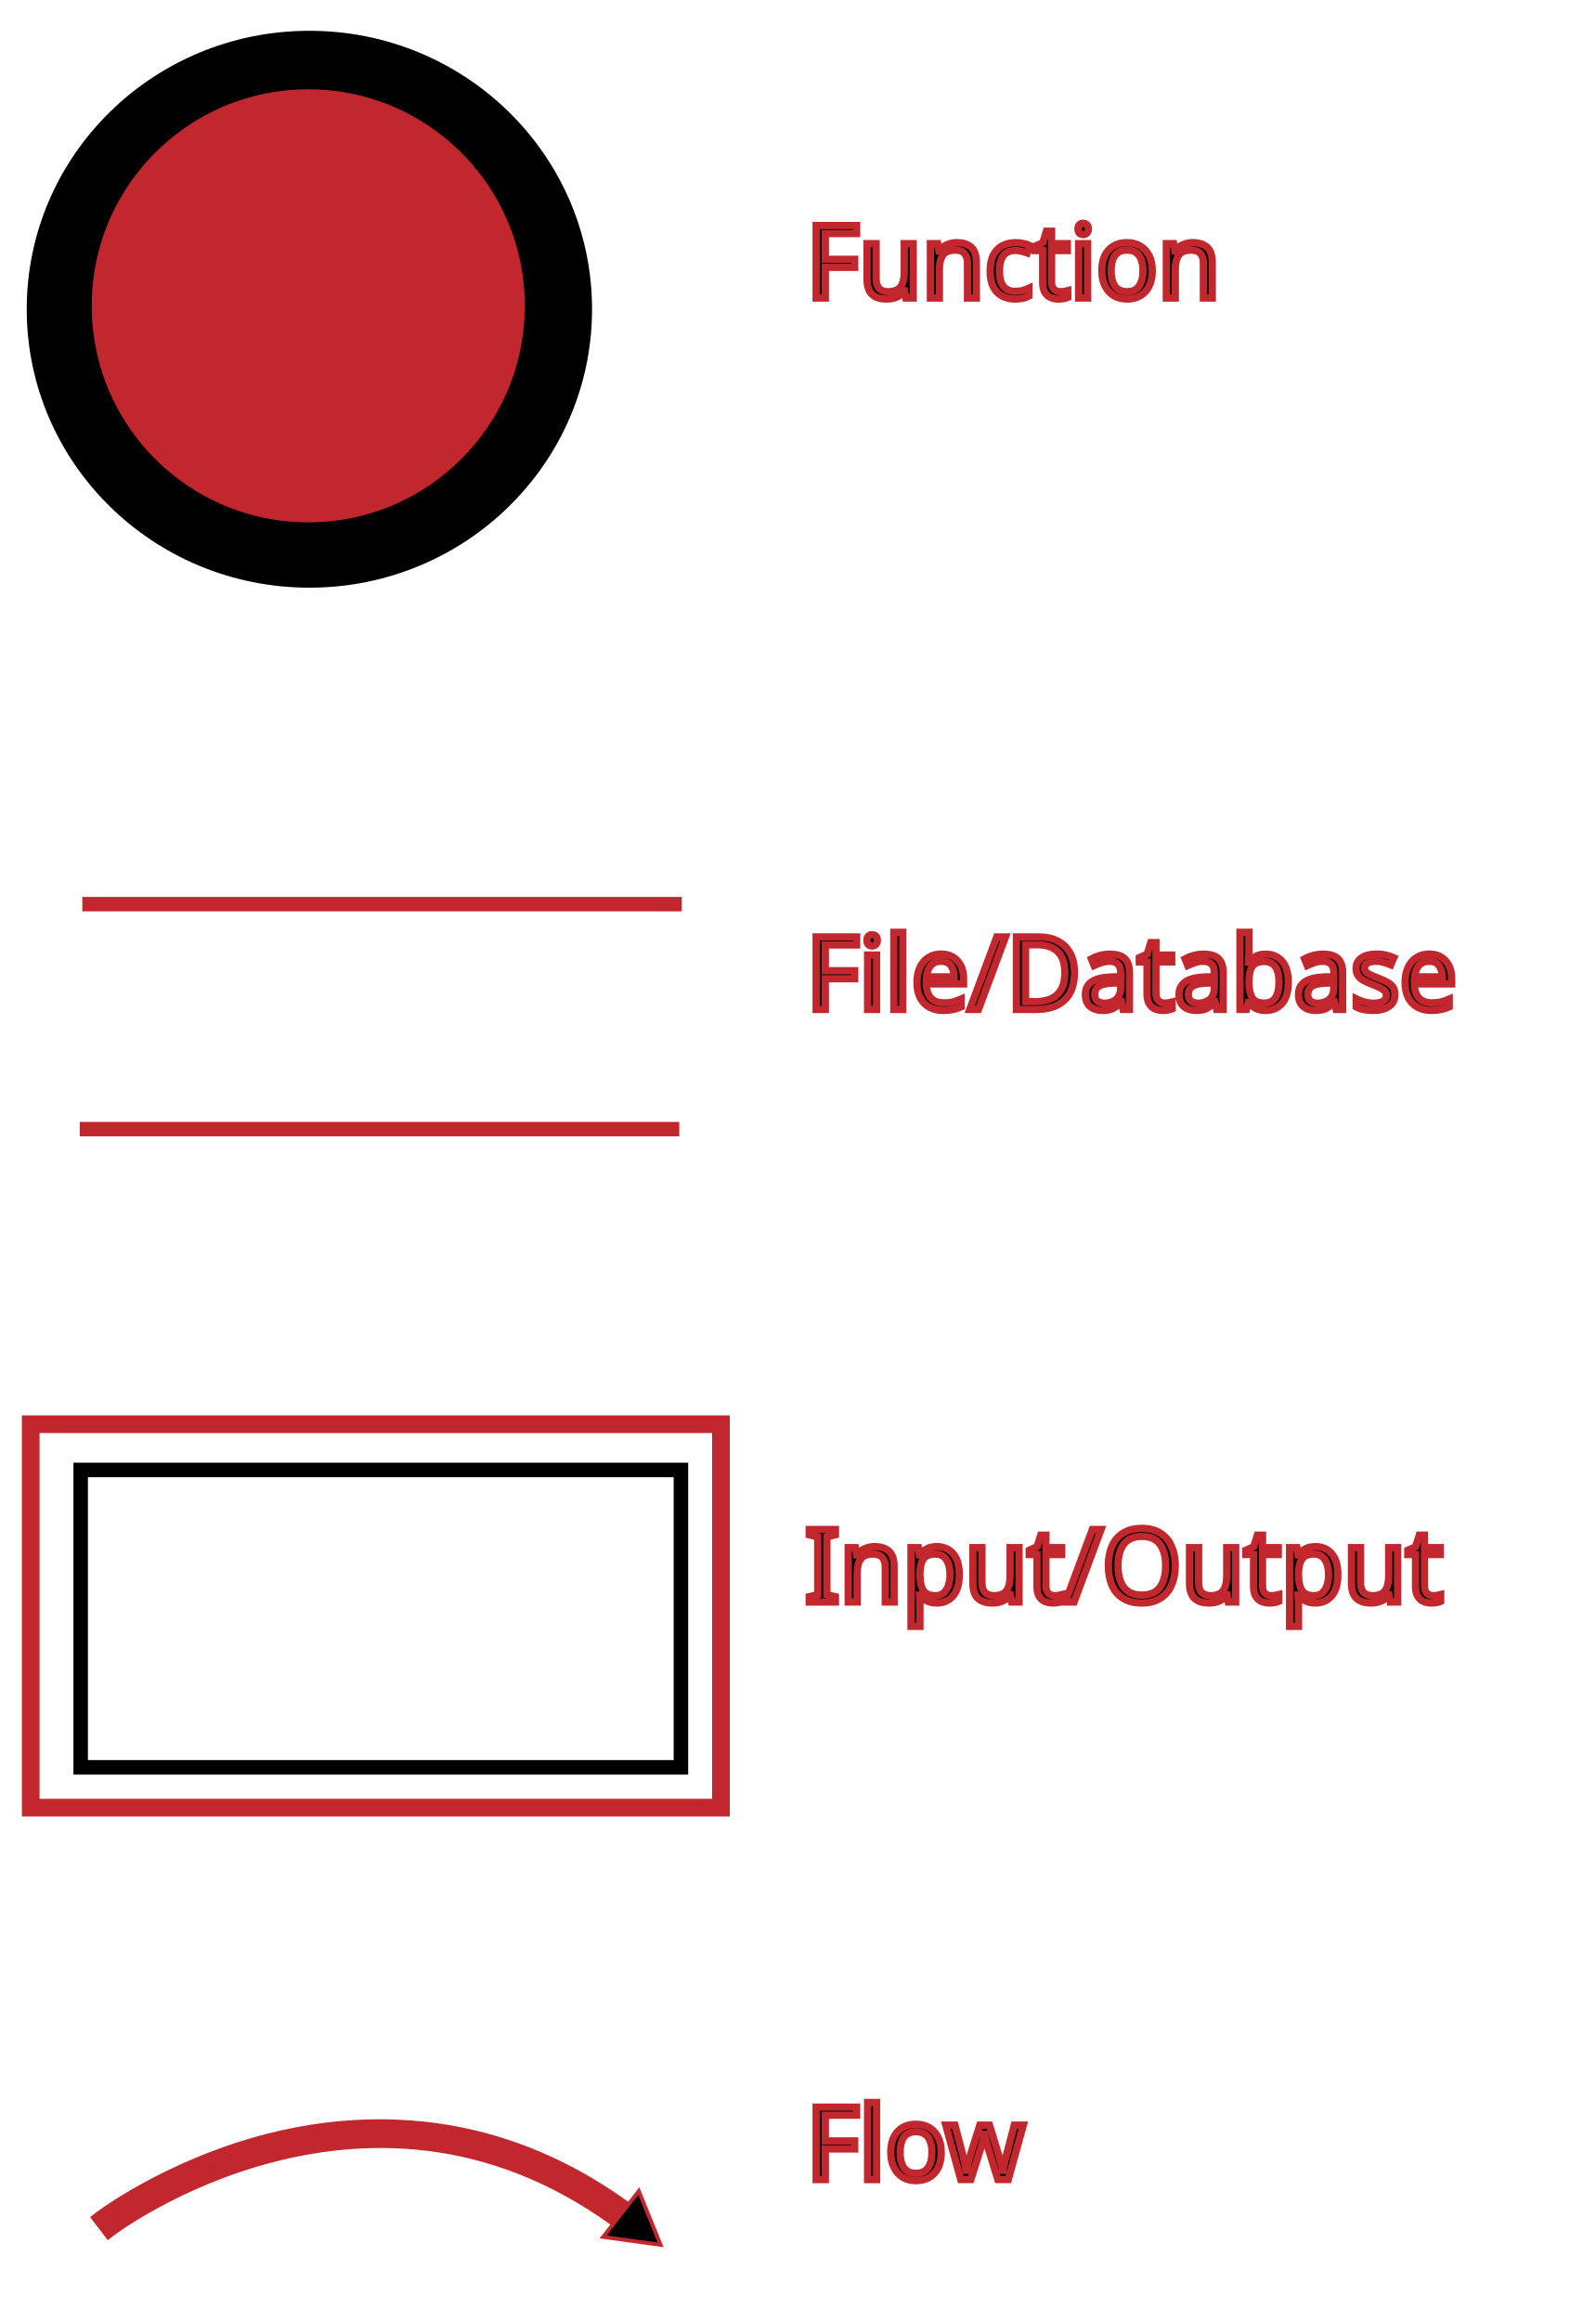
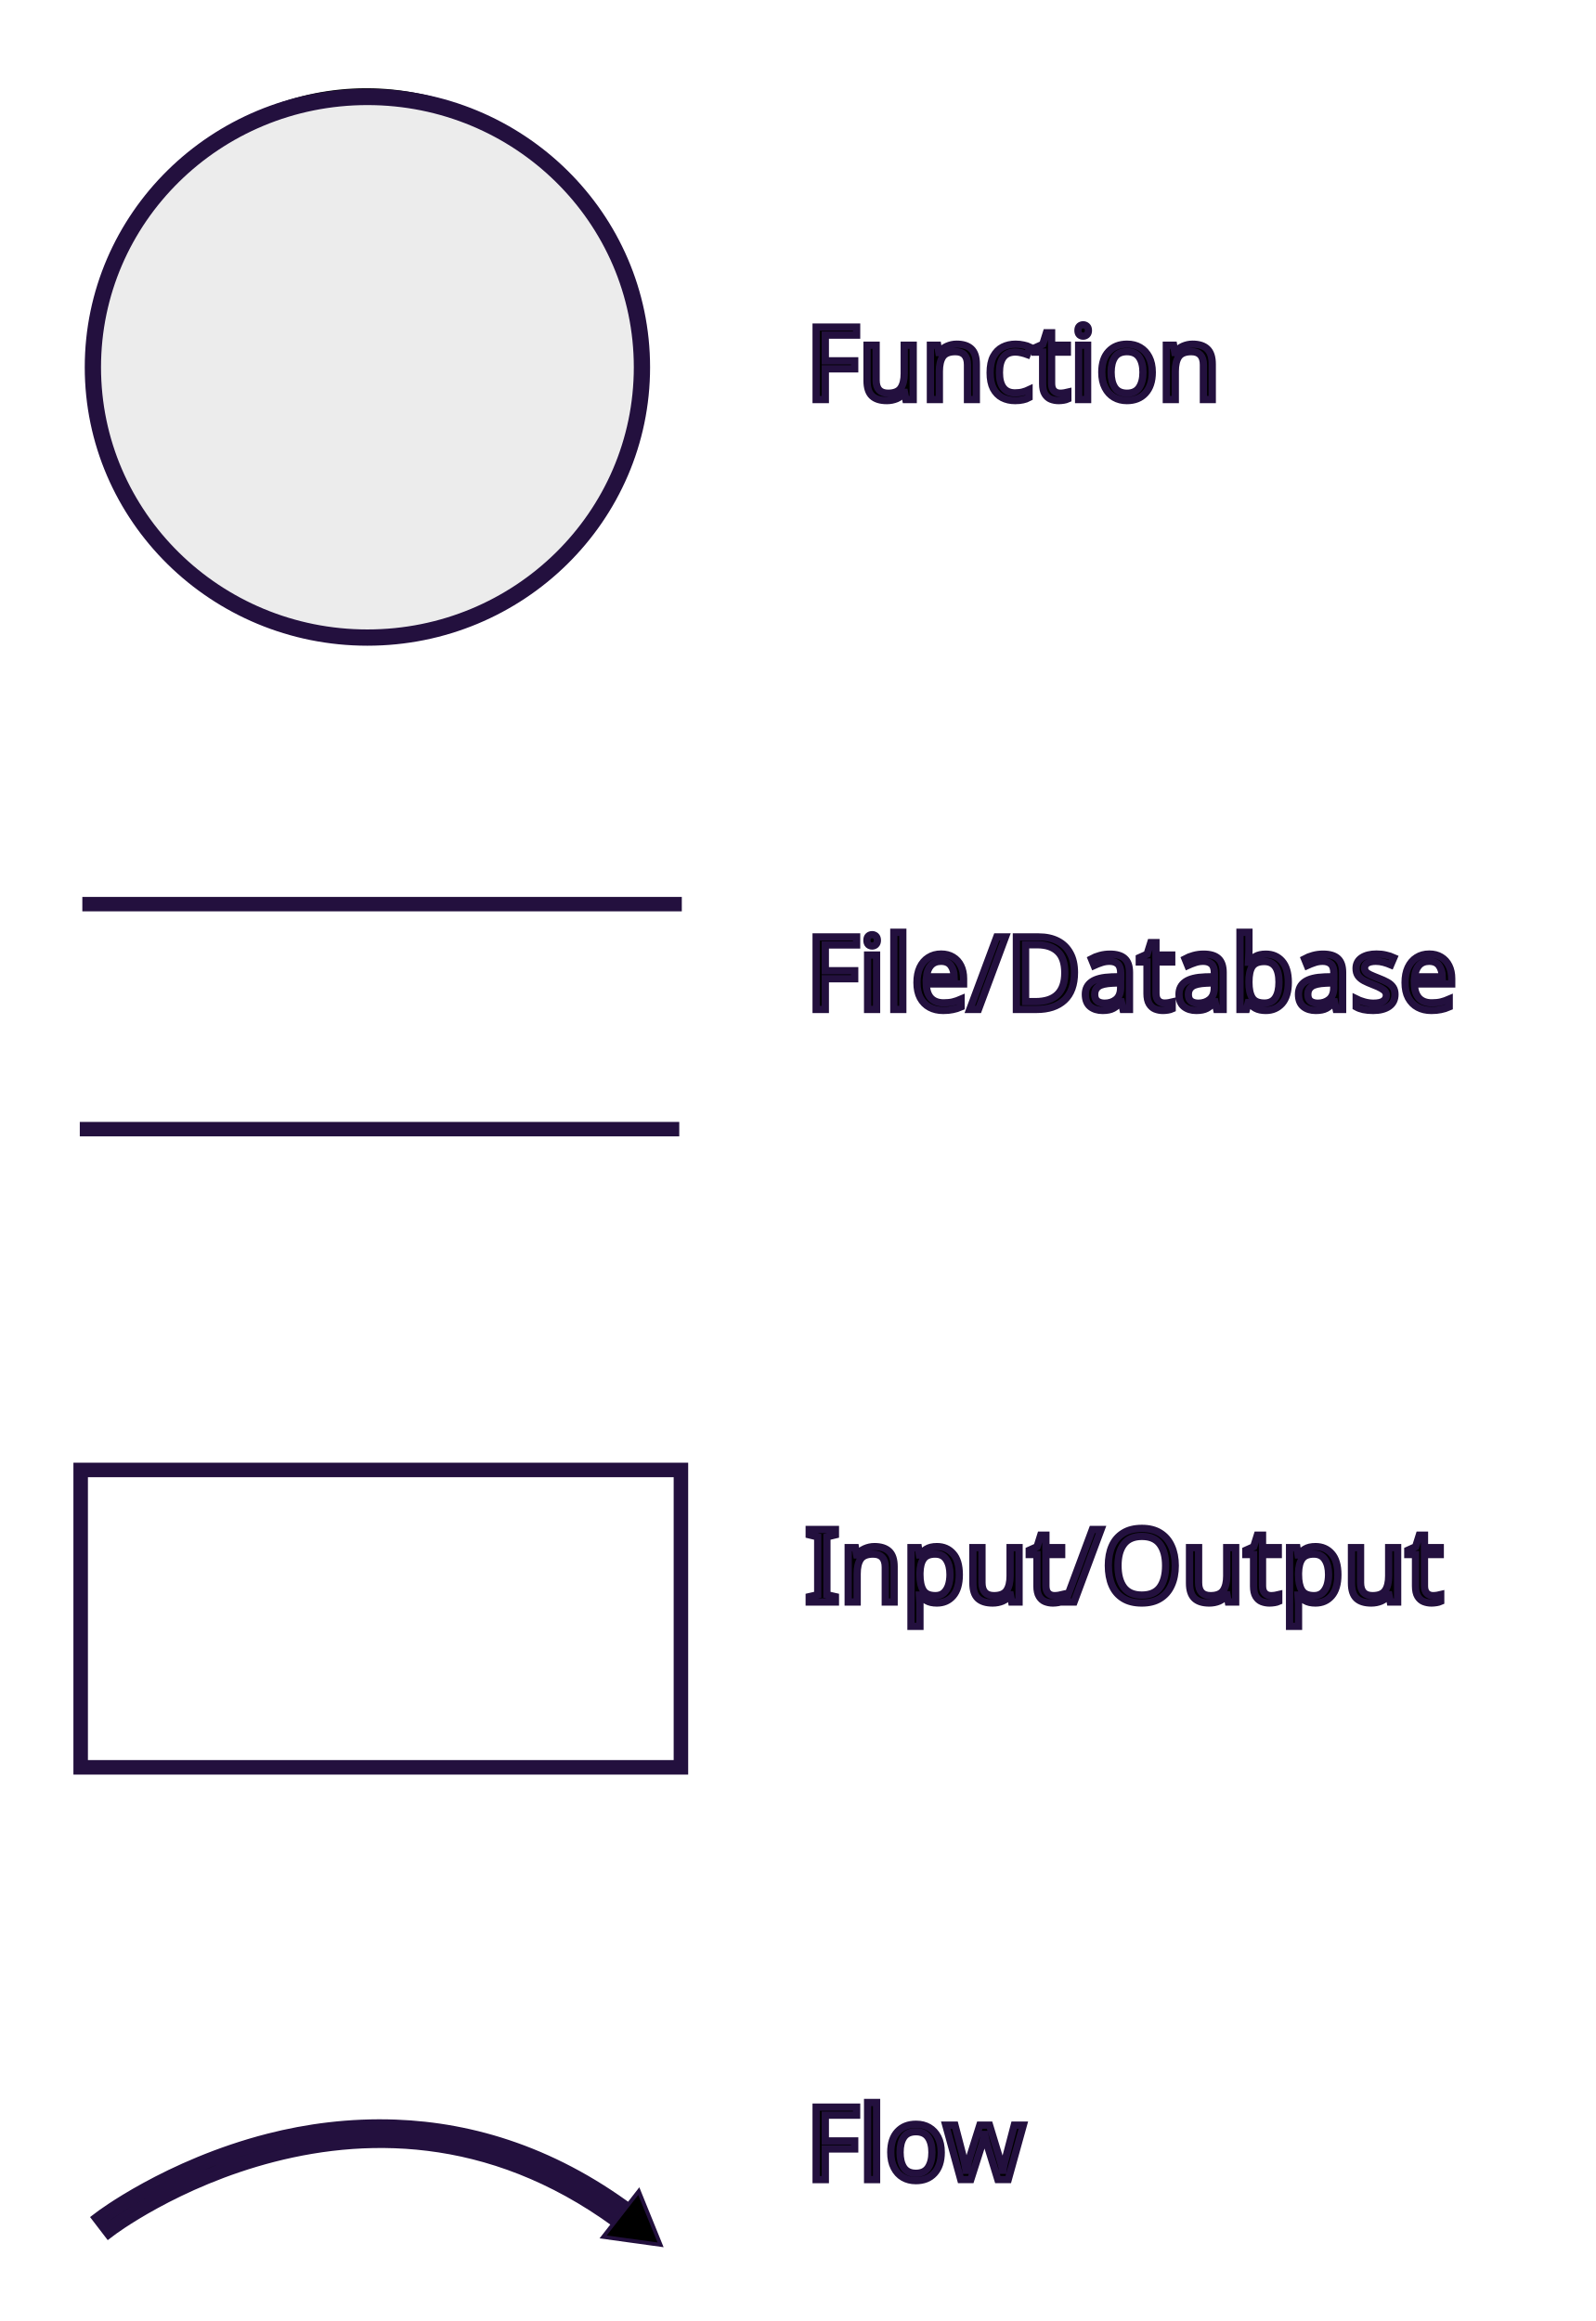
<svg xmlns="http://www.w3.org/2000/svg" width="220" height="320" id="svg2" version="1.0">
  <defs id="defs4">
    <marker orient="auto" refY="0" refX="0" id="TriangleOutM" style="overflow:visible">
      <path id="path7162" d="M 5.77,0 L -2.88,5 L -2.88,-5 L 5.77,0 z " style="fill-rule:evenodd;stroke:#000000;stroke-width:1pt;marker-start:none" transform="scale(0.4,0.4)" />
    </marker>
    <marker orient="auto" refY="0" refX="0" id="Arrow2Send" style="overflow:visible">
      <path id="path7094" style="font-size:12px;fill-rule:evenodd;stroke-width:0.625;stroke-linejoin:round" d="M 8.719,4.034 L -2.207,0.016 L 8.719,-4.002 C 6.973,-1.63 6.983,1.616 8.719,4.034 z " transform="matrix(-0.3,0,0,-0.3,0.69,0)" />
    </marker>
    <marker orient="auto" refY="0" refX="0" id="Arrow2Lend" style="overflow:visible">
      <path id="path7082" style="font-size:12px;fill-rule:evenodd;stroke-width:0.625;stroke-linejoin:round" d="M 8.719,4.034 L -2.207,0.016 L 8.719,-4.002 C 6.973,-1.63 6.983,1.616 8.719,4.034 z " transform="matrix(-1.1,0,0,-1.1,-1.1,0)" />
    </marker>
    <marker orient="auto" refY="0" refX="0" id="Arrow1Lend" style="overflow:visible">
      <path id="path7064" d="M 0,0 L 5,-5 L -12.5,0 L 5,5 L 0,0 z " style="fill-rule:evenodd;stroke:#000000;stroke-width:1pt;marker-start:none" transform="matrix(-0.8,0,0,-0.8,-10,0)" />
    </marker>
  </defs>
  <g id="layer1" transform="translate(-26.4003,-33.36217)">
-     <text xml:space="preserve" style="font-style:normal;font-variant:normal;font-weight:normal;font-stretch:normal;font-size:14px;line-height:125%;font-family:Sans;text-align:start;writing-mode:lr-tb;text-anchor:start;fill:#000000;fill-opacity:1;stroke:#c1272d;stroke-width:1px;stroke-linecap:butt;stroke-linejoin:miter;stroke-opacity:1" x="137.482" y="74.493" id="text4103" transform="scale(1.000548,0.9994525)">
-       <tspan id="tspan4105" x="137.482" y="74.493">Function</tspan>
+     <circle style="opacity:1;fill:#e6e6e6;fill-opacity:1;fill-rule:evenodd;stroke:#000000;stroke-width:5;stroke-linecap:butt;stroke-linejoin:miter;stroke-miterlimit:4;stroke-dasharray:none;stroke-dashoffset:0;stroke-opacity:1" id="path2160" cx="76.899" cy="81.527" r="33.5" />
+     <text xml:space="preserve" style="font-style:normal;font-variant:normal;font-weight:normal;font-stretch:normal;font-size:14px;line-height:125%;font-family:Sans;text-align:start;writing-mode:lr-tb;text-anchor:start;fill:#000000;fill-opacity:1;stroke:#23103e;stroke-width:1px;stroke-linecap:butt;stroke-linejoin:miter;stroke-opacity:1" x="137.482" y="88.501" id="text4103" transform="scale(1.000548,0.9994525)">
+       <tspan id="tspan4105" x="137.482" y="88.501">Function</tspan>
    </text>
-     <g id="g6057" transform="matrix(0.7513262,0,0,0.7414362,15.21165,15.39173)" style="stroke:#c1272d;stroke-opacity:1">
-       <path id="path5076" d="M 30,192.362 H 140" style="fill:none;fill-rule:evenodd;stroke:#c1272d;stroke-width:2.68;stroke-linecap:butt;stroke-linejoin:miter;stroke-miterlimit:4;stroke-dasharray:none;stroke-opacity:1" />
-       <path id="path5078" d="M 29.533,234.202 H 139.533" style="fill:none;fill-rule:evenodd;stroke:#c1272d;stroke-width:2.68;stroke-linecap:butt;stroke-linejoin:miter;stroke-miterlimit:4;stroke-dasharray:none;stroke-opacity:1" />
+     <g id="g6057" transform="matrix(0.7513262,0,0,0.7414362,15.21165,15.39173)" style="stroke:#23103e;stroke-opacity:1">
+       <path id="path5076" d="M 30,192.362 H 140" style="fill:none;fill-rule:evenodd;stroke:#23103e;stroke-width:2.68;stroke-linecap:butt;stroke-linejoin:miter;stroke-miterlimit:4;stroke-dasharray:none;stroke-opacity:1" />
+       <path id="path5078" d="M 29.533,234.202 H 139.533" style="fill:none;fill-rule:evenodd;stroke:#23103e;stroke-width:2.68;stroke-linecap:butt;stroke-linejoin:miter;stroke-miterlimit:4;stroke-dasharray:none;stroke-opacity:1" />
    </g>
-     <text xml:space="preserve" style="font-style:normal;font-variant:normal;font-weight:normal;font-stretch:normal;font-size:14px;line-height:125%;font-family:Sans;text-align:start;writing-mode:lr-tb;text-anchor:start;fill:#000000;fill-opacity:1;stroke:#c1272d;stroke-width:1px;stroke-linecap:butt;stroke-linejoin:miter;stroke-opacity:1" x="137.482" y="172.629" id="text6053" transform="scale(1.000548,0.9994525)">
+     <text xml:space="preserve" style="font-style:normal;font-variant:normal;font-weight:normal;font-stretch:normal;font-size:14px;line-height:125%;font-family:Sans;text-align:start;writing-mode:lr-tb;text-anchor:start;fill:#000000;fill-opacity:1;stroke:#23103e;stroke-width:1px;stroke-linecap:butt;stroke-linejoin:miter;stroke-opacity:1" x="137.482" y="172.629" id="text6053" transform="scale(1.000548,0.9994525)">
      <tspan id="tspan6055" x="137.482" y="172.629">File/Database</tspan>
    </text>
-     <rect style="opacity:1;fill:none;fill-opacity:1;fill-rule:evenodd;stroke:#000000;stroke-width:2;stroke-linecap:butt;stroke-linejoin:miter;stroke-miterlimit:4;stroke-dasharray:none;stroke-dashoffset:0;stroke-opacity:1" id="rect6079" width="82.754" height="41" x="37.522" y="236.027" />
-     <rect style="fill:none;fill-opacity:1;fill-rule:evenodd;stroke:#c1272d;stroke-width:2.435;stroke-linecap:butt;stroke-linejoin:miter;stroke-miterlimit:4;stroke-dasharray:none;stroke-dashoffset:0;stroke-opacity:1" id="rect6079-3" width="95.158" height="52.863" x="30.635" y="229.72" />
-     <text xml:space="preserve" style="font-style:normal;font-variant:normal;font-weight:normal;font-stretch:normal;font-size:14px;line-height:125%;font-family:Sans;text-align:start;writing-mode:lr-tb;text-anchor:start;fill:#000000;fill-opacity:1;stroke:#c1272d;stroke-width:1px;stroke-linecap:butt;stroke-linejoin:miter;stroke-opacity:1" x="137.325" y="254.372" id="text6081" transform="scale(1.000548,0.9994525)">
+     <rect style="opacity:1;fill:none;fill-opacity:1;fill-rule:evenodd;stroke:#23103e;stroke-width:2;stroke-linecap:butt;stroke-linejoin:miter;stroke-miterlimit:4;stroke-dasharray:none;stroke-dashoffset:0;stroke-opacity:1" id="rect6079" width="82.754" height="41" x="37.522" y="236.027" />
+     <text xml:space="preserve" style="font-style:normal;font-variant:normal;font-weight:normal;font-stretch:normal;font-size:14px;line-height:125%;font-family:Sans;text-align:start;writing-mode:lr-tb;text-anchor:start;fill:#000000;fill-opacity:1;stroke:#23103e;stroke-width:1px;stroke-linecap:butt;stroke-linejoin:miter;stroke-opacity:1" x="137.325" y="254.372" id="text6081" transform="scale(1.000548,0.9994525)">
      <tspan id="tspan6083" x="137.325" y="254.372">Input/Output</tspan>
    </text>
-     <g id="g2179" style="stroke:#c1272d;stroke-opacity:1">
-       <path style="fill:#000000;fill-opacity:1;fill-rule:evenodd;stroke:#c1272d;stroke-width:2;stroke-linecap:butt;stroke-linejoin:miter;stroke-miterlimit:4;stroke-dasharray:none;stroke-opacity:1" d="M 80.938,326.594 C 74.651,326.359 68.759,327.162 63.531,328.5 C 49.59,332.067 40.219,339.219 40.219,339.219 L 41.438,340.812 C 41.438,340.812 50.502,333.899 64.031,330.438 C 77.561,326.976 95.419,326.956 113.219,340.812 L 114.438,339.25 C 102.991,330.339 91.414,326.985 80.938,326.594 z " id="path6087" />
-       <path style="fill-rule:evenodd;stroke:#c1272d;stroke-width:0.4pt;marker-start:none;stroke-opacity:1" d="M 117.47,342.862 L 109.552,341.768 L 114.467,335.455 L 117.47,342.862 z " id="path2185" />
+     <g id="g2179" style="stroke:#23103e;stroke-opacity:1">
+       <path style="fill:#000000;fill-opacity:1;fill-rule:evenodd;stroke:#23103e;stroke-width:2;stroke-linecap:butt;stroke-linejoin:miter;stroke-miterlimit:4;stroke-dasharray:none;stroke-opacity:1" d="M 80.938,326.594 C 74.651,326.359 68.759,327.162 63.531,328.5 C 49.59,332.067 40.219,339.219 40.219,339.219 L 41.438,340.812 C 41.438,340.812 50.502,333.899 64.031,330.438 C 77.561,326.976 95.419,326.956 113.219,340.812 L 114.438,339.25 C 102.991,330.339 91.414,326.985 80.938,326.594 z " id="path6087" />
+       <path style="fill-rule:evenodd;stroke:#23103e;stroke-width:0.4pt;marker-start:none;stroke-opacity:1" d="M 117.47,342.862 L 109.552,341.768 L 114.467,335.455 L 117.47,342.862 z " id="path2185" />
    </g>
-     <text xml:space="preserve" style="font-style:normal;font-variant:normal;font-weight:normal;font-stretch:normal;font-size:14px;line-height:125%;font-family:Sans;text-align:start;writing-mode:lr-tb;text-anchor:start;fill:#000000;fill-opacity:1;stroke:#c1272d;stroke-width:1px;stroke-linecap:butt;stroke-linejoin:miter;stroke-opacity:1" x="137.482" y="334.056" id="text10169" transform="scale(1.000548,0.9994525)">
+     <text xml:space="preserve" style="font-style:normal;font-variant:normal;font-weight:normal;font-stretch:normal;font-size:14px;line-height:125%;font-family:Sans;text-align:start;writing-mode:lr-tb;text-anchor:start;fill:#000000;fill-opacity:1;stroke:#23103e;stroke-width:1px;stroke-linecap:butt;stroke-linejoin:miter;stroke-opacity:1" x="137.482" y="334.056" id="text10169" transform="scale(1.000548,0.9994525)">
      <tspan id="tspan10171" x="137.482" y="334.056">Flow</tspan>
    </text>
-     <ellipse style="fill:#c1272d;fill-opacity:1;fill-rule:evenodd;stroke:#000000;stroke-width:2.242;stroke-linecap:butt;stroke-linejoin:miter;stroke-miterlimit:4;stroke-dasharray:none;stroke-dashoffset:0;stroke-opacity:1" id="path2160-3" cx="69.054" cy="75.997" rx="37.848" ry="37.269" />
-     <circle style="opacity:1;fill:#c1272d;fill-opacity:1;fill-rule:evenodd;stroke:#000000;stroke-width:7.297;stroke-linecap:butt;stroke-linejoin:miter;stroke-miterlimit:4;stroke-dasharray:none;stroke-dashoffset:0;stroke-opacity:1" id="path2160" cx="68.899" cy="75.527" r="33.5" />
+     <ellipse style="fill:#ececec;fill-opacity:1;fill-rule:evenodd;stroke:#23103e;stroke-width:2.242;stroke-linecap:butt;stroke-linejoin:miter;stroke-miterlimit:4;stroke-dasharray:none;stroke-dashoffset:0;stroke-opacity:1" id="path2160-3" cx="77.054" cy="83.997" rx="37.848" ry="37.269" />
  </g>
</svg>
